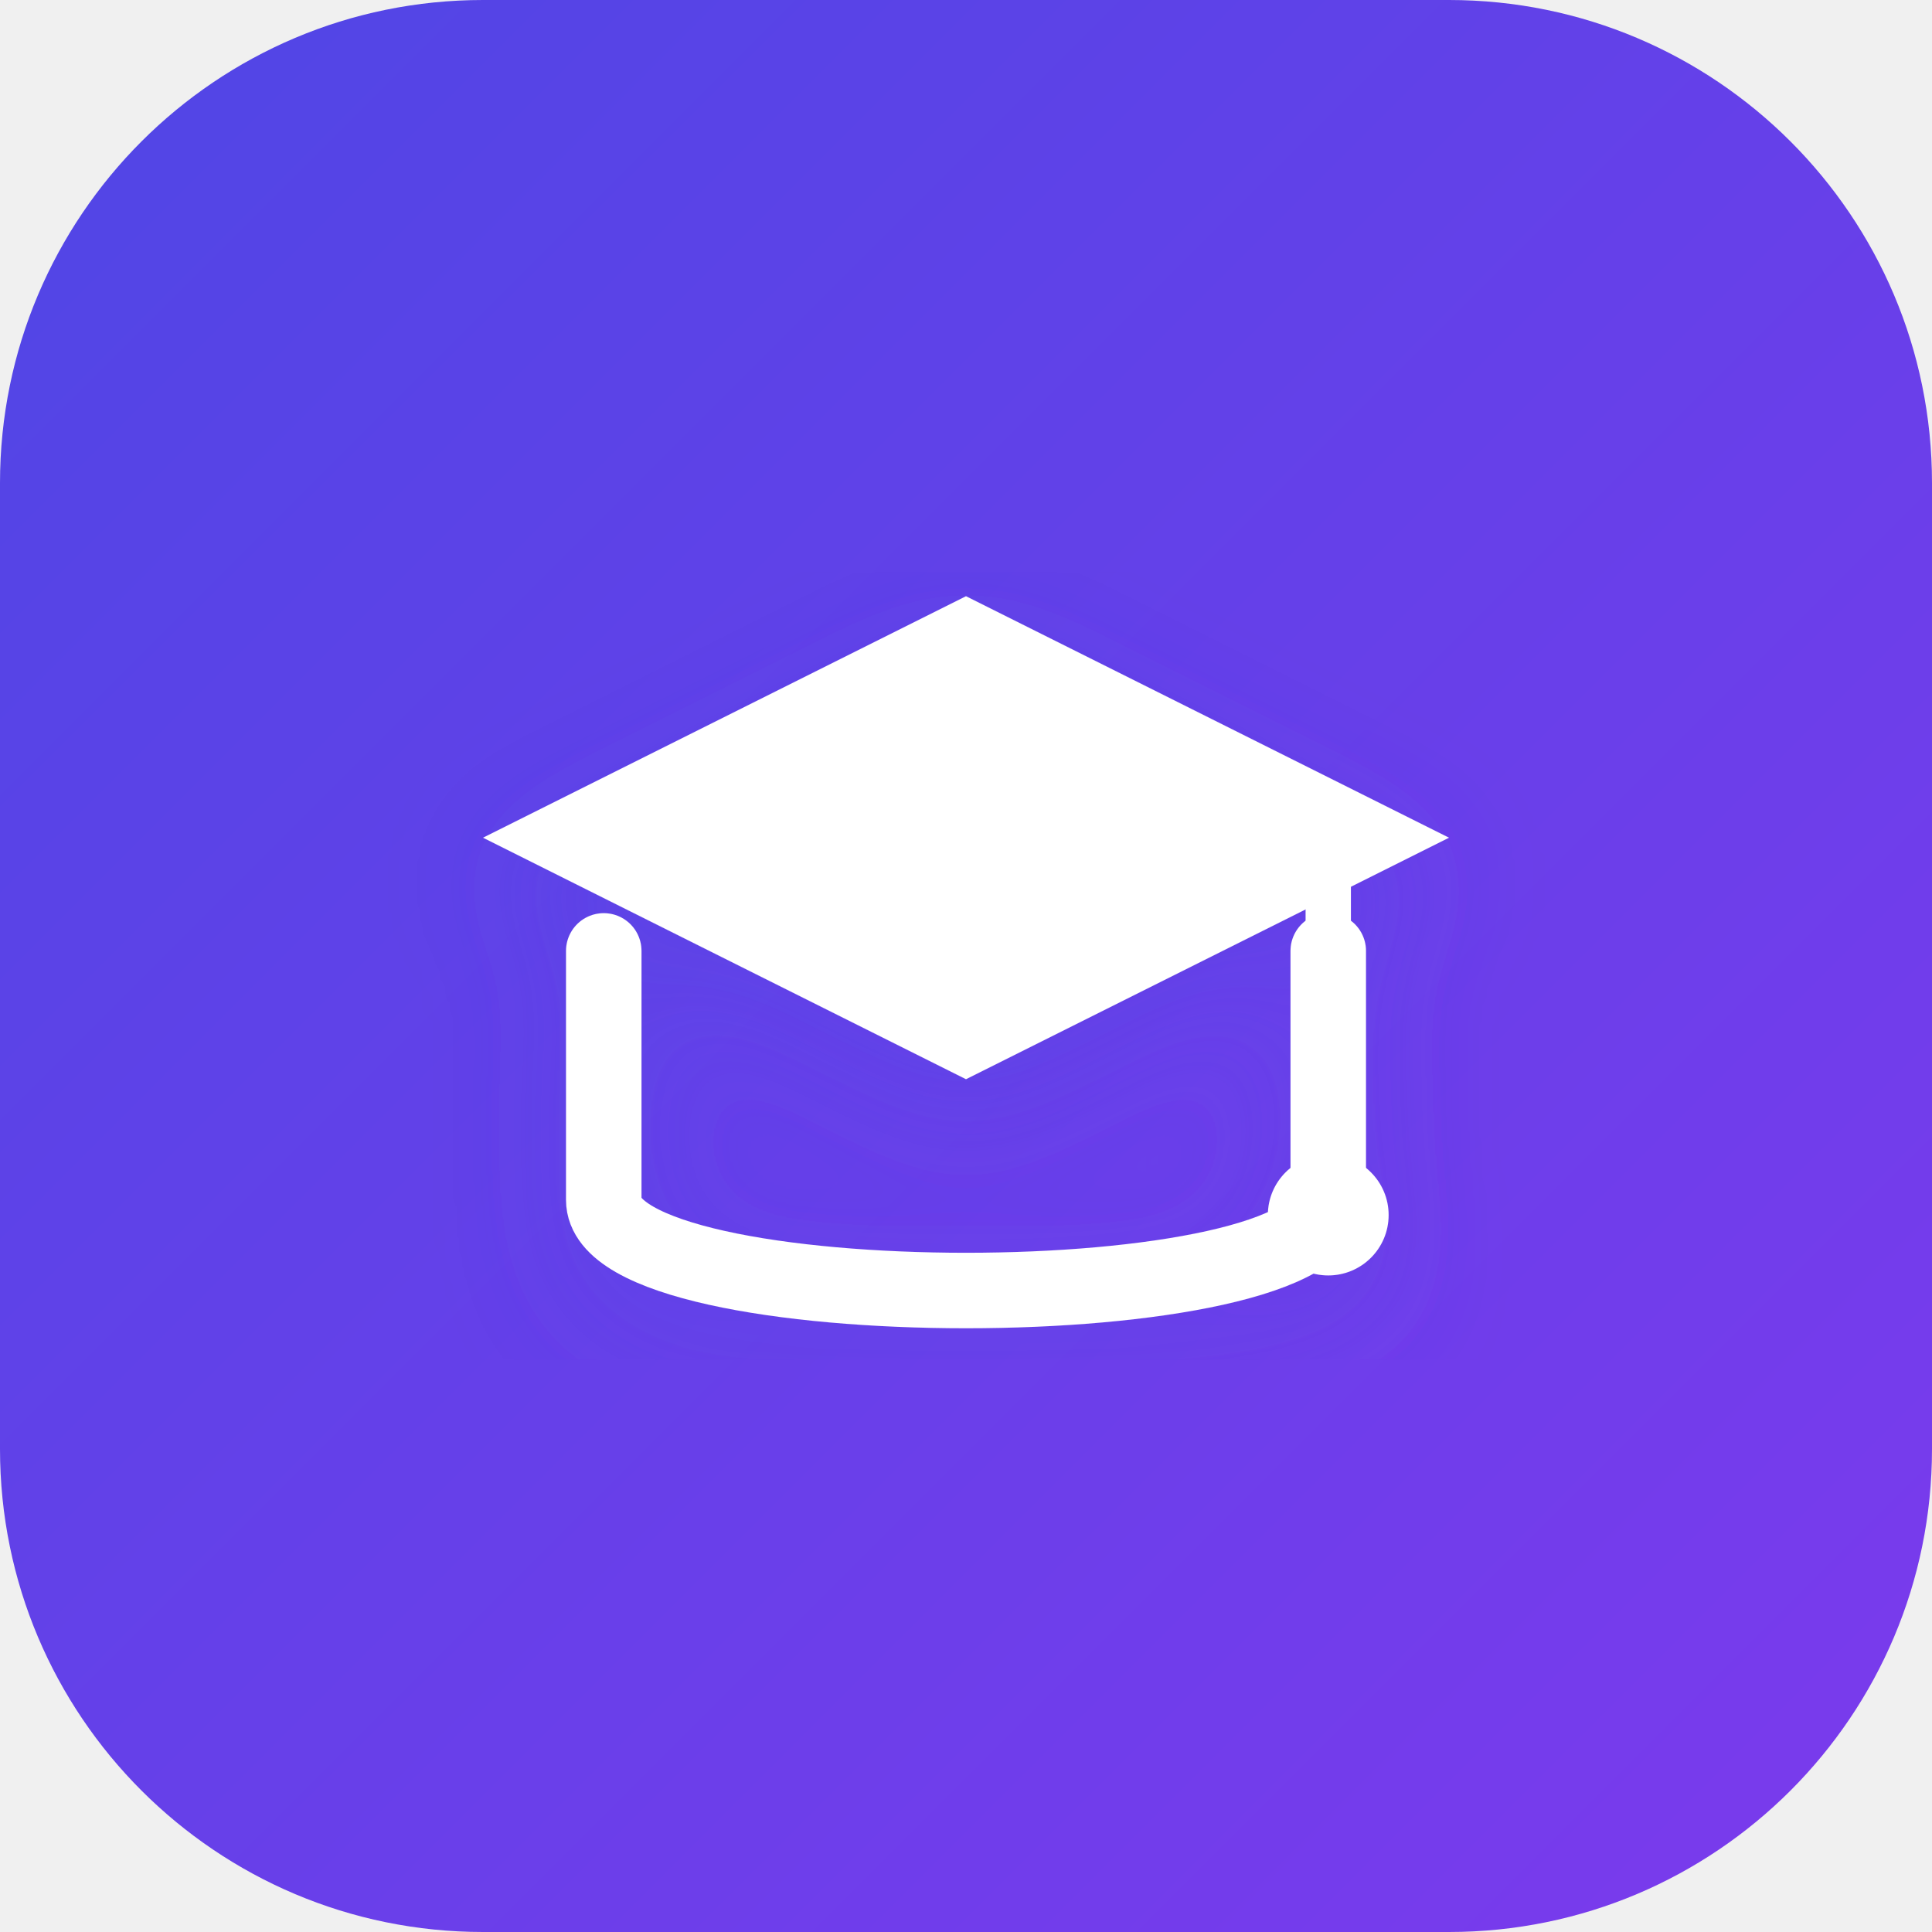
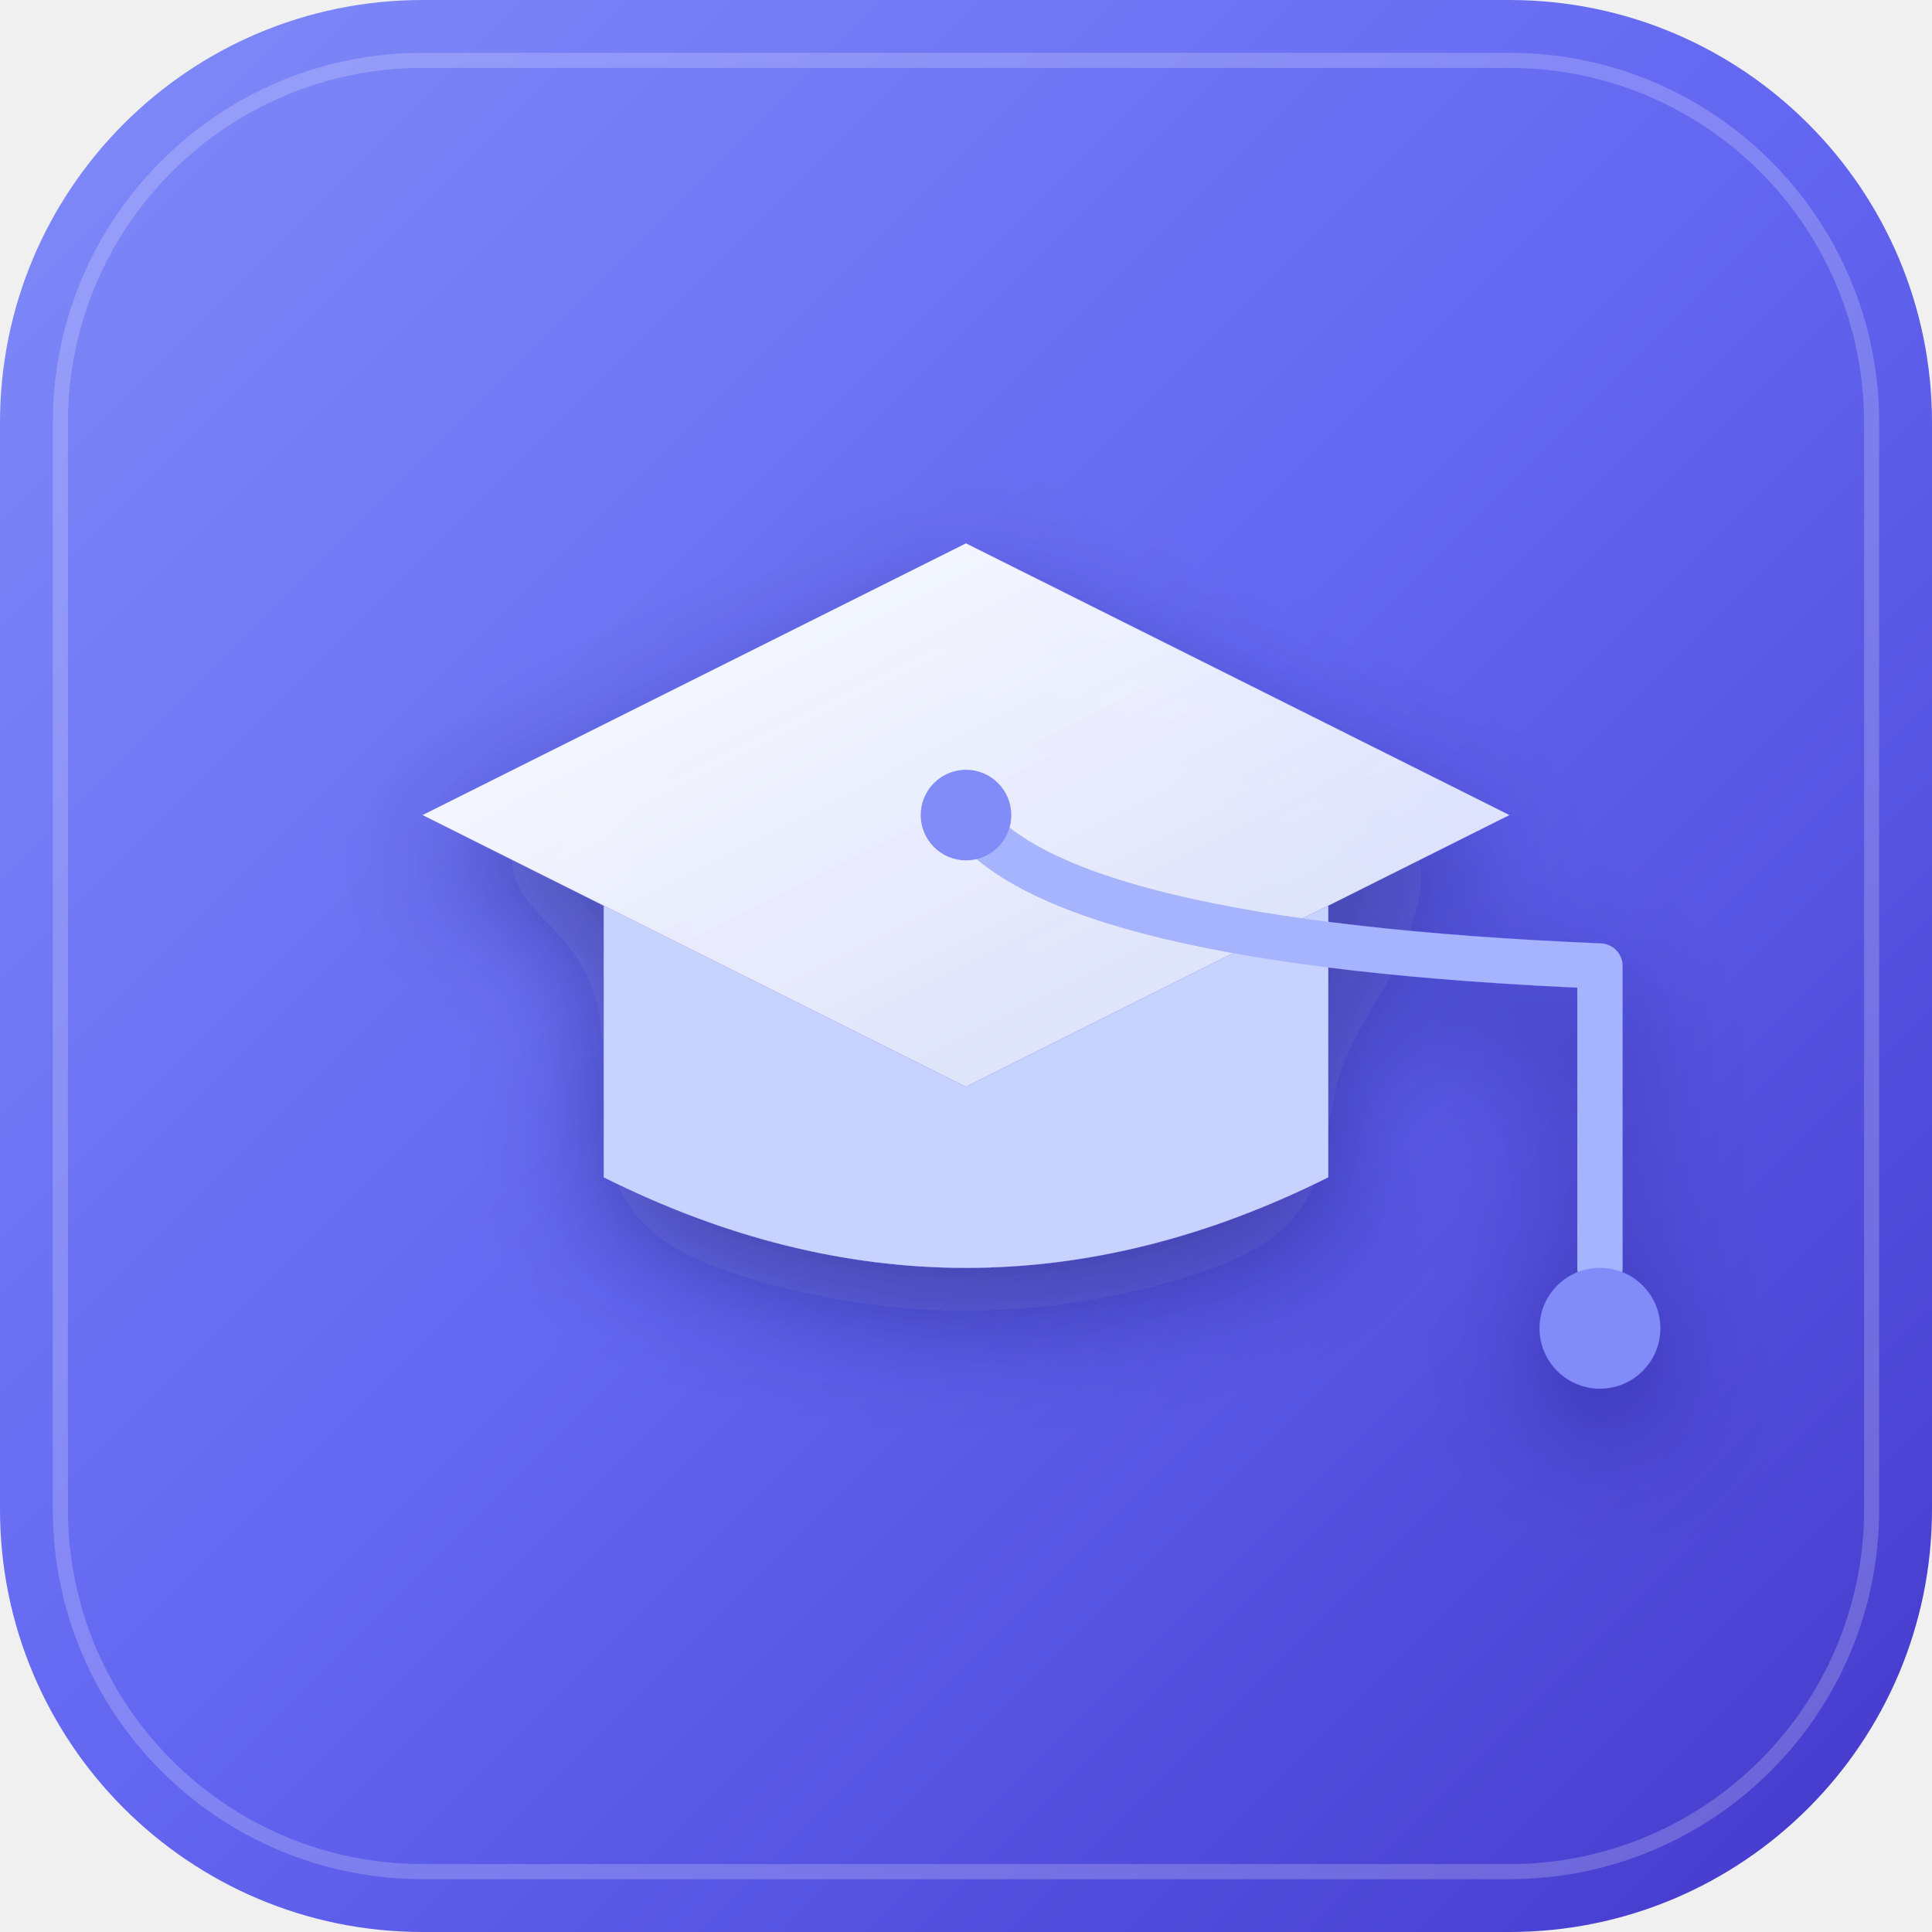
- <svg xmlns="http://www.w3.org/2000/svg" viewBox="0 0 512 512" width="512" height="512">
+ <svg xmlns="http://www.w3.org/2000/svg" viewBox="0 0 512 512">
  <defs>
-     <linearGradient id="grad1" x1="0%" y1="0%" x2="100%" y2="100%">
-       <stop offset="0%" style="stop-color:#4f46e5;stop-opacity:1" />
-       <stop offset="100%" style="stop-color:#7c3aed;stop-opacity:1" />
+     <linearGradient id="bg" x1="0%" y1="0%" x2="100%" y2="100%">
+       <stop offset="0%" stop-color="#818cf8" />
+       <stop offset="50%" stop-color="#6366f1" />
+       <stop offset="100%" stop-color="#4338ca" />
    </linearGradient>
-     <filter id="shadow" x="-10%" y="-10%" width="120%" height="120%">
-       <feDropShadow dx="0" dy="12" stdDeviation="16" flood-color="#4f46e5" flood-opacity="0.25" />
+     <linearGradient id="capGlow" x1="0%" y1="0%" x2="100%" y2="100%">
+       <stop offset="0%" stop-color="#ffffff" stop-opacity="1" />
+       <stop offset="100%" stop-color="#e0e7ff" stop-opacity="0.9" />
+     </linearGradient>
+     <filter id="shadow" x="-20%" y="-20%" width="140%" height="140%">
+       <feDropShadow dx="0" dy="12" stdDeviation="16" flood-color="#1e1b4b" flood-opacity="0.4" />
    </filter>
  </defs>
-   <rect width="512" height="512" rx="128" fill="url(#grad1)" />
-   <g transform="translate(116, 126)" filter="url(#shadow)">
-     <path d="M140 32 L12 96 L140 160 L268 96 Z" fill="#ffffff" />
-     <path d="M44 126 L44 192 C44 224, 236 224, 236 192 L236 126" fill="none" stroke="#ffffff" stroke-width="20" stroke-linecap="round" stroke-linejoin="round" />
-     <path d="M236 96 L236 192" fill="none" stroke="#ffffff" stroke-width="12" stroke-linecap="round" />
-     <circle cx="236" cy="196" r="16" fill="#ffffff" />
+   <rect width="512" height="512" rx="112" fill="url(#bg)" />
+   <rect x="16" y="16" width="480" height="480" rx="96" fill="none" stroke="#ffffff" stroke-width="4" stroke-opacity="0.2" />
+   <g filter="url(#shadow)">
+     <path d="M256 144 L112 216 L256 288 L400 216 Z" fill="url(#capGlow)" />
+     <path d="M160 240 L160 312 Q256 360 352 312 L352 240 L256 288 Z" fill="#c7d2fe" />
+     <path d="M256 216 Q280 250 424 256 L424 336" fill="none" stroke="#a5b4fc" stroke-width="12" stroke-linecap="round" stroke-linejoin="round" />
+     <circle cx="424" cy="352" r="16" fill="#818cf8" />
+     <circle cx="256" cy="216" r="12" fill="#818cf8" />
  </g>
</svg>
